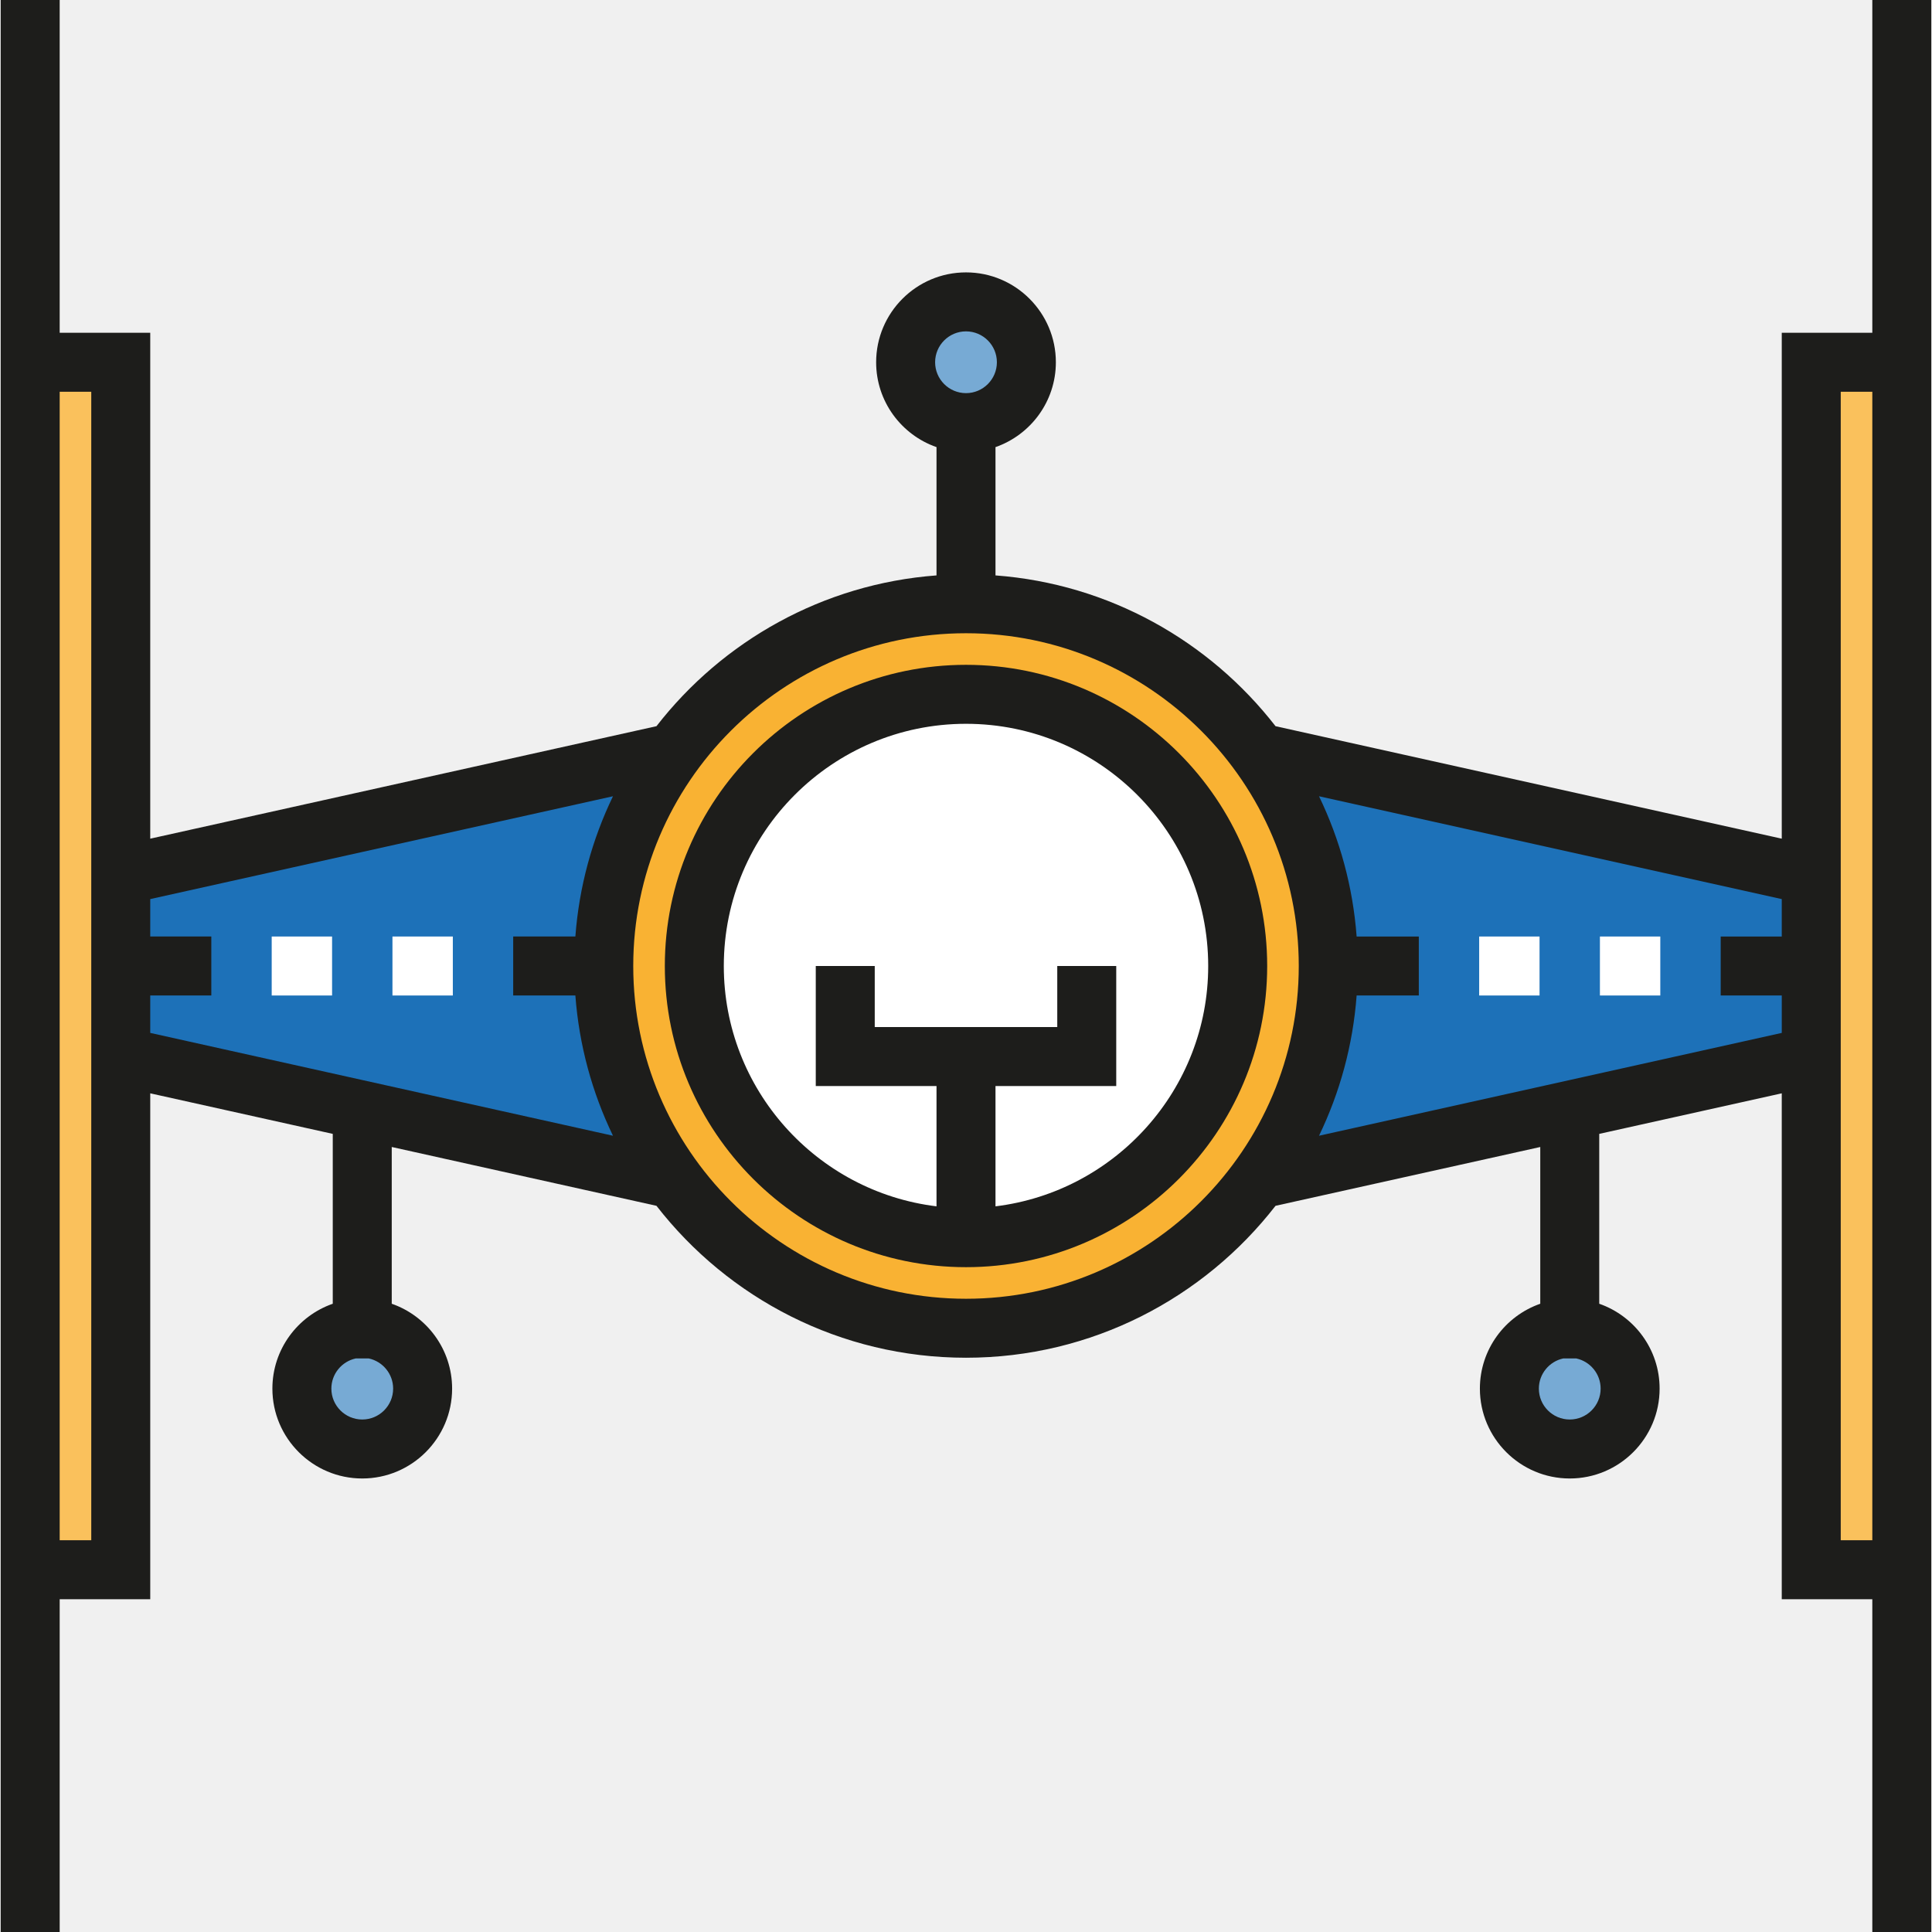
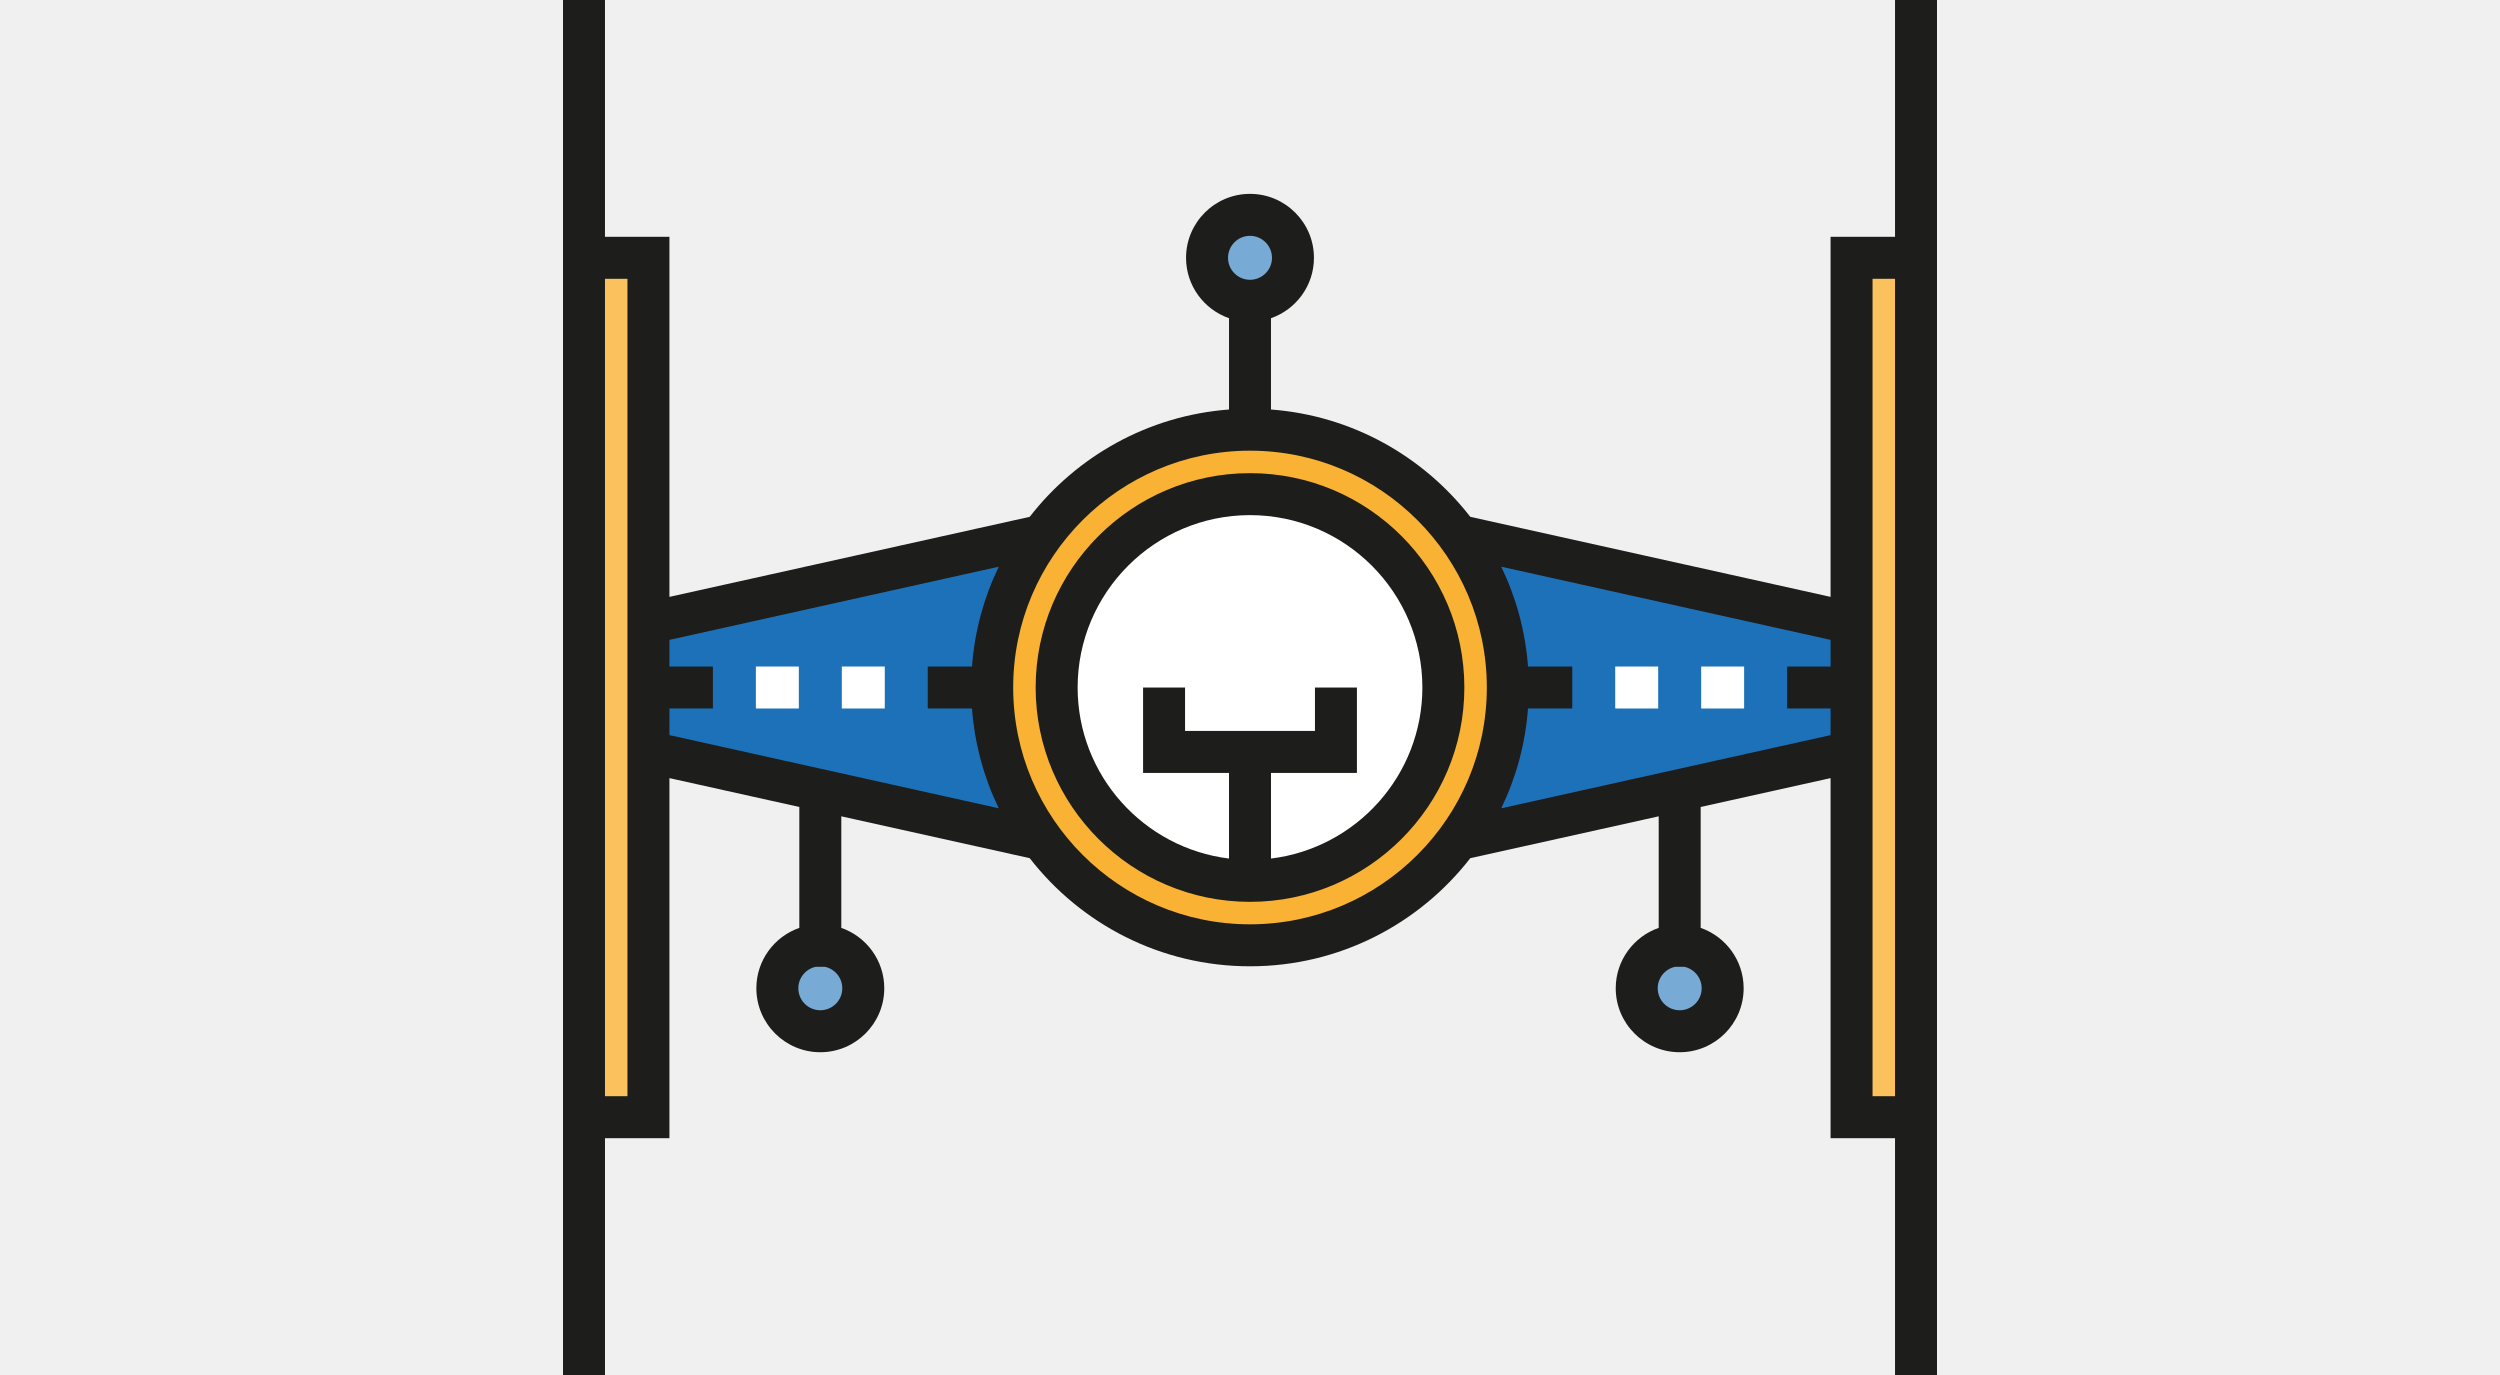
- <svg xmlns="http://www.w3.org/2000/svg" version="1.1" id="Layer_1" x="0px" y="0px" viewBox="0 0 512.001 512.001" style="enable-background:new 0 0 512.001 512.001;" xml:space="preserve">
+ <svg xmlns="http://www.w3.org/2000/svg" version="1.1" id="Layer_1" width="200" height="110" x="0px" y="0px" viewBox="0 0 512.001 512.001" style="enable-background:new 0 0 512.001 512.001;" xml:space="preserve">
  <g>
    <circle style="fill:#77AAD4;" cx="96.002" cy="367.999" r="16" />
    <circle style="fill:#77AAD4;" cx="256.004" cy="96.001" r="16" />
    <circle style="fill:#77AAD4;" cx="416.005" cy="367.999" r="16" />
  </g>
  <circle style="fill:#F9B233;" cx="256.004" cy="256.003" r="96.001" />
  <g>
    <path style="fill:#1D71B8;" d="M336.001,200v2.927C346.108,218.131,352,236.376,352,256.002s-5.894,37.871-15.999,53.074v2.927   l143.999-32v-47.999L336.001,200z" />
    <path style="fill:#1D71B8;" d="M160.002,256c0-19.624,5.894-37.871,15.999-53.074v-2.927L32.001,232.001V280l143.999,32v-2.927   C165.895,293.871,160.002,275.625,160.002,256z" />
  </g>
  <circle style="fill:#FFFFFF;" cx="256.004" cy="256.003" r="72.003" />
  <g>
    <rect x="8.002" y="96.001" style="fill:#FAC15C;" width="23.998" height="320.003" />
    <rect x="480.006" y="96.001" style="fill:#FAC15C;" width="23.998" height="320.003" />
  </g>
  <g>
    <rect x="104.005" y="248.187" style="fill:#FFFFFF;" width="16" height="15.63" />
    <rect x="72.004" y="248.187" style="fill:#FFFFFF;" width="16" height="15.63" />
    <rect x="423.997" y="248.187" style="fill:#FFFFFF;" width="16" height="15.63" />
    <rect x="391.997" y="248.187" style="fill:#FFFFFF;" width="16" height="15.63" />
  </g>
  <g>
    <path style="fill:#1D1D1B;" d="M256.002,176.185c-44.01,0-79.815,35.805-79.815,79.815s35.805,79.815,79.815,79.815   s79.815-35.805,79.815-79.815S300.011,176.185,256.002,176.185z M263.817,319.693v-31.877h31.999V256h-15.63v16.185h-48.369V256   h-15.63v31.815h31.999v31.877c-31.717-3.87-56.37-30.947-56.37-63.692c0-35.392,28.793-64.185,64.185-64.185   s64.185,28.793,64.185,64.185C320.186,288.746,295.533,315.823,263.817,319.693z" />
    <path style="fill:#1D1D1B;" d="M496.186,0v88.185h-24v134.073l-134.158-29.812c-17.508-22.546-44.09-37.704-74.212-39.958v-33.996   c9.303-3.242,16-12.097,16-22.492c0-13.131-10.684-23.814-23.815-23.814S232.186,82.869,232.186,96c0,10.395,6.697,19.25,16,22.492   v33.996c-30.124,2.254-56.704,17.412-74.212,39.958L39.816,222.258V88.185h-24V0H0.187v512h15.63v-88.185h24V289.743l48.369,10.748   v45.017c-9.303,3.242-16,12.097-16,22.492c0,13.131,10.684,23.814,23.815,23.814s23.815-10.684,23.815-23.814   c0-10.395-6.697-19.25-16-22.492v-41.543l70.157,15.59c19.008,24.478,48.708,40.26,82.028,40.26s63.02-15.782,82.028-40.26   l70.157-15.59v41.543c-9.303,3.242-16,12.097-16,22.492c0,13.131,10.684,23.814,23.815,23.814   c13.132,0,23.815-10.684,23.815-23.814c0-10.395-6.697-19.25-16-22.492v-45.017l48.369-10.748v134.073h24v88.185h15.63V0H496.186z    M24.186,408.186h-8.369V103.815h8.369V408.186z M247.816,96c0-4.513,3.672-8.184,8.185-8.184s8.185,3.671,8.185,8.184   c0,4.513-3.672,8.185-8.185,8.185S247.816,100.513,247.816,96z M104.186,368.001c0,4.513-3.672,8.184-8.185,8.184   c-4.513,0-8.185-3.671-8.185-8.184c0-3.923,2.776-7.208,6.466-8.001h3.439C101.41,360.793,104.186,364.077,104.186,368.001z    M152.479,263.816c0.989,13.227,4.467,25.773,9.967,37.167L39.816,273.73v-9.916h16.185v-15.63H39.816v-9.916l122.63-27.251   c-5.5,11.393-8.978,23.939-9.967,37.167h-16.477v15.63h16.477V263.816z M256.002,344.185c-48.626,0-88.185-39.56-88.185-88.185   s39.559-88.185,88.185-88.185s88.185,39.56,88.185,88.185S304.626,344.185,256.002,344.185z M424.186,368.001   c0,4.513-3.672,8.184-8.185,8.184s-8.185-3.671-8.185-8.184c0-3.923,2.776-7.208,6.466-8.001h3.439   C421.41,360.793,424.186,364.077,424.186,368.001z M472.187,248.185h-16.185v15.63h16.185v9.916l-122.631,27.251   c5.5-11.393,8.978-23.939,9.967-37.167H376v-15.63h-16.477c-0.989-13.227-4.467-25.773-9.967-37.167l122.63,27.251v9.916H472.187z    M496.186,408.186h-8.369V103.815h8.369V408.186z" />
  </g>
  <g>
</g>
  <g>
</g>
  <g>
</g>
  <g>
</g>
  <g>
</g>
  <g>
</g>
  <g>
</g>
  <g>
</g>
  <g>
</g>
  <g>
</g>
  <g>
</g>
  <g>
</g>
  <g>
</g>
  <g>
</g>
  <g>
</g>
</svg>
